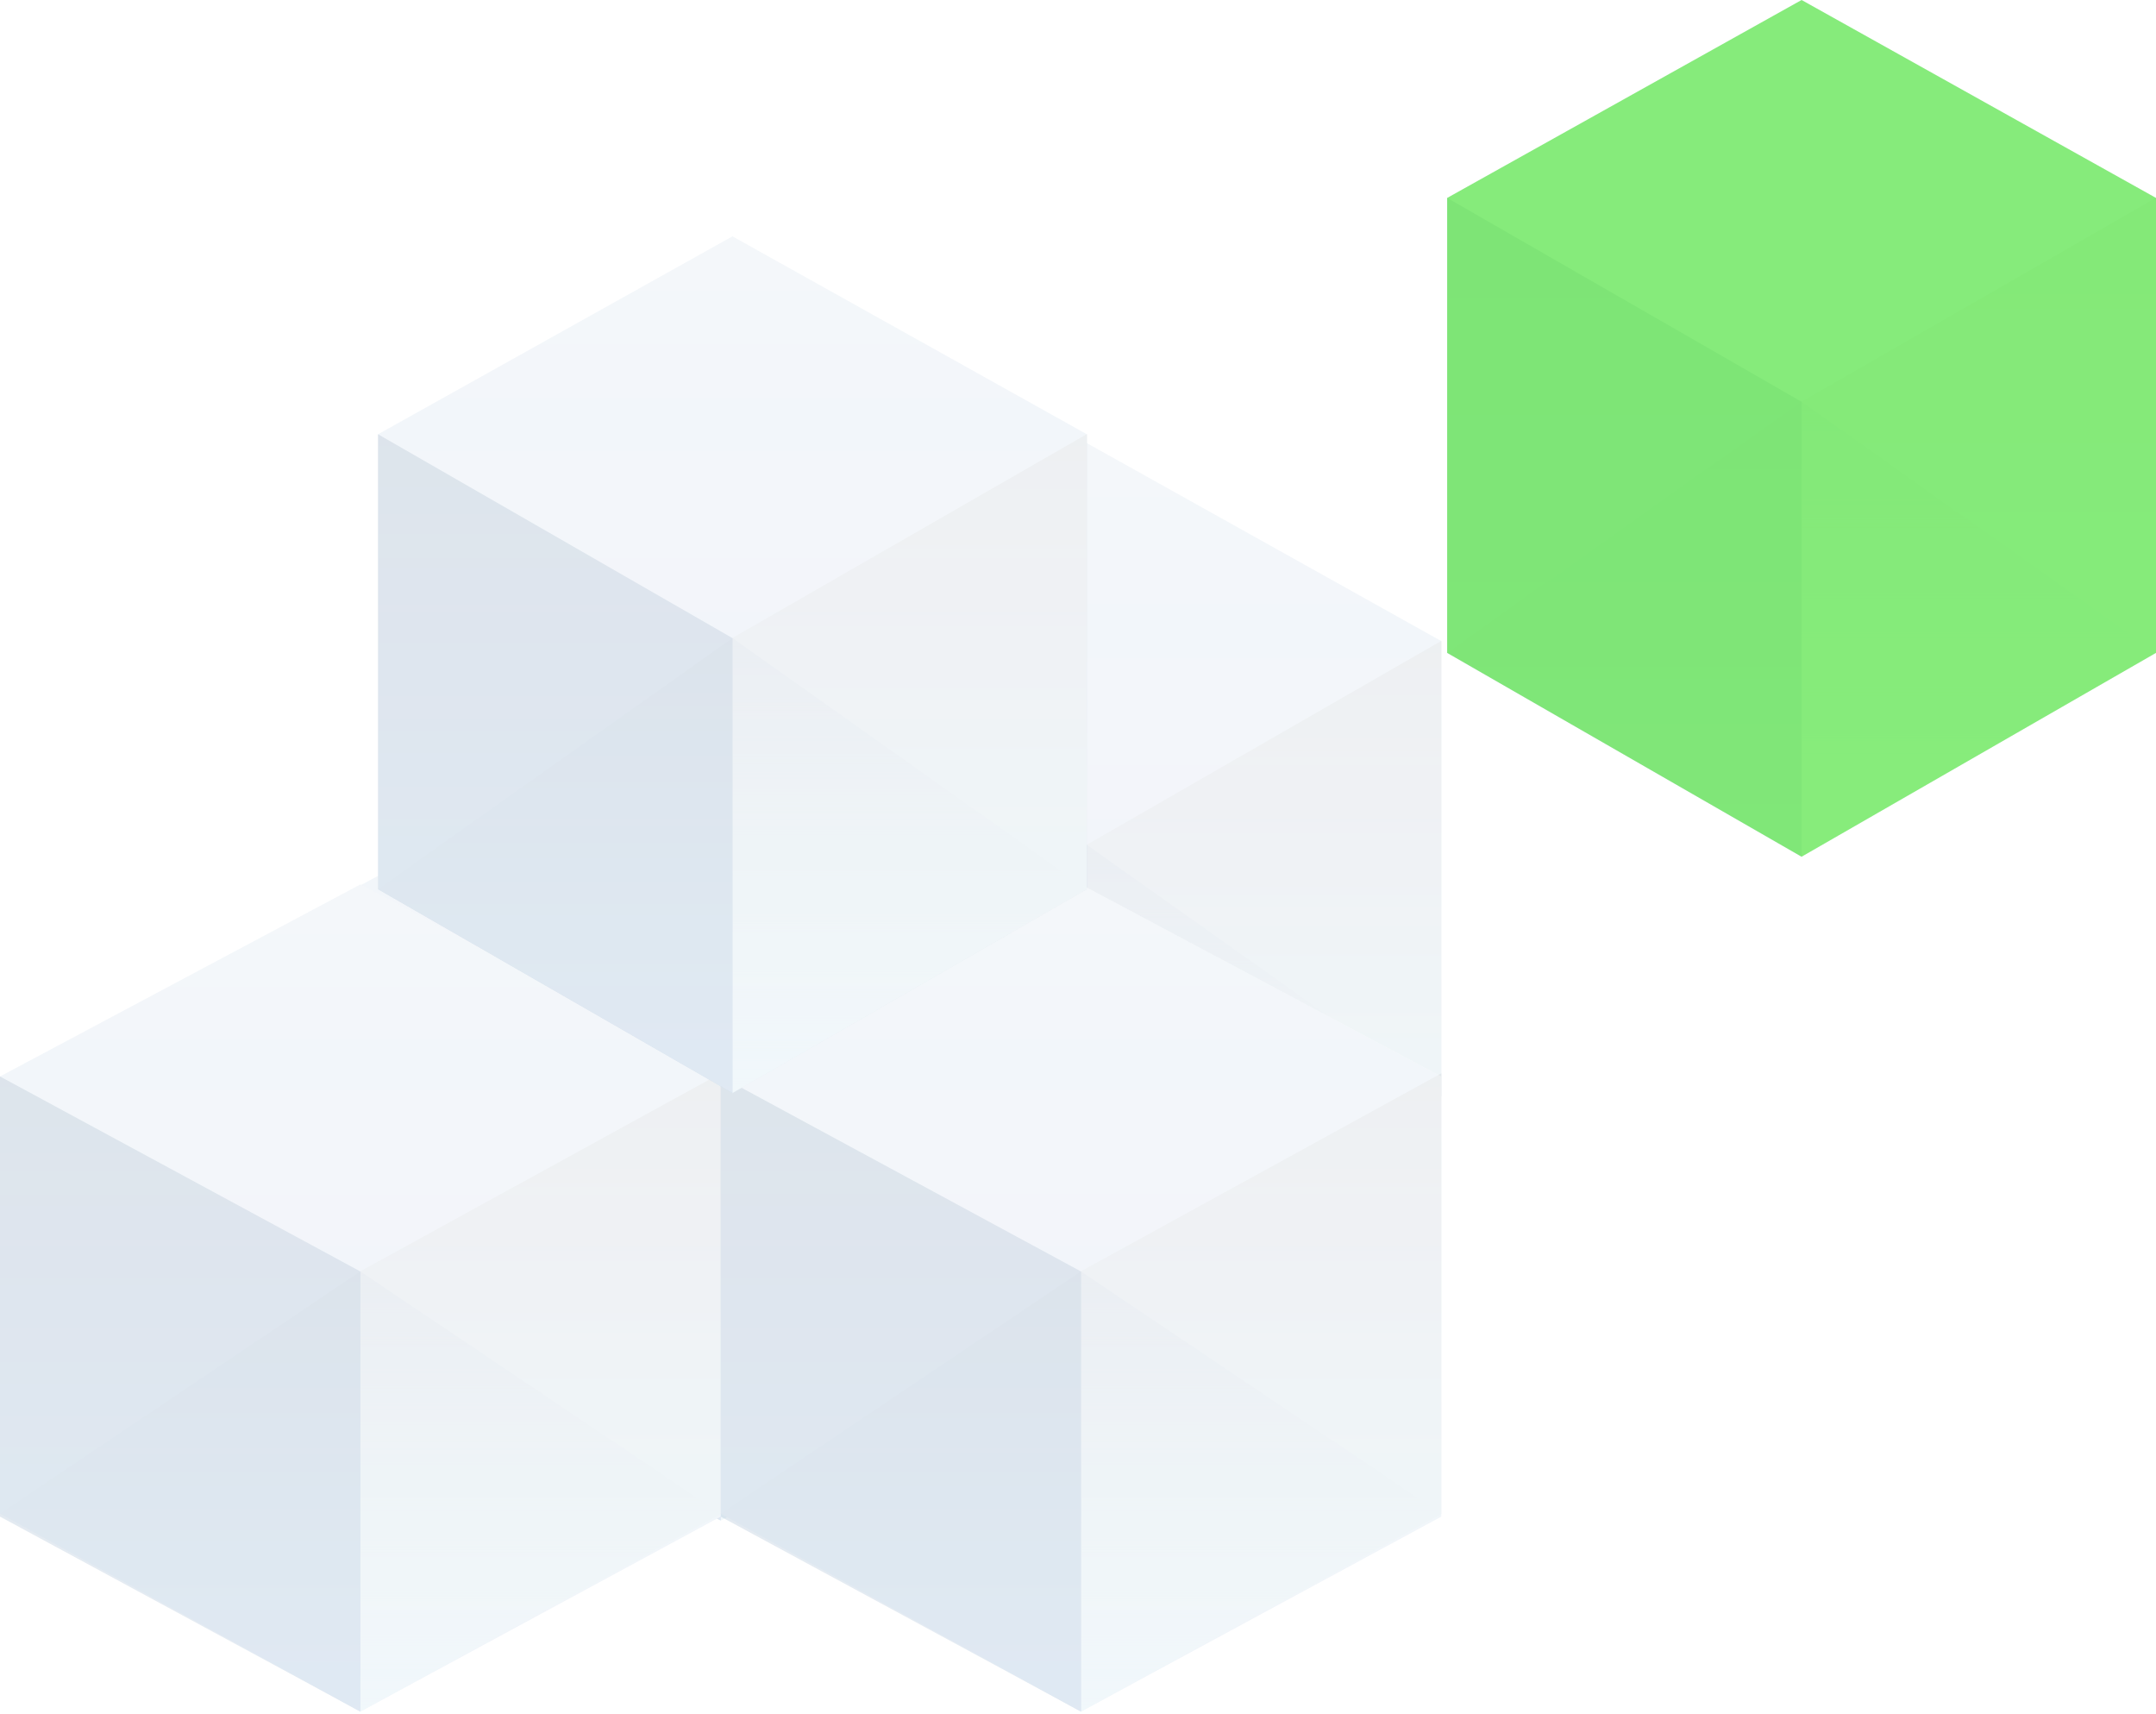
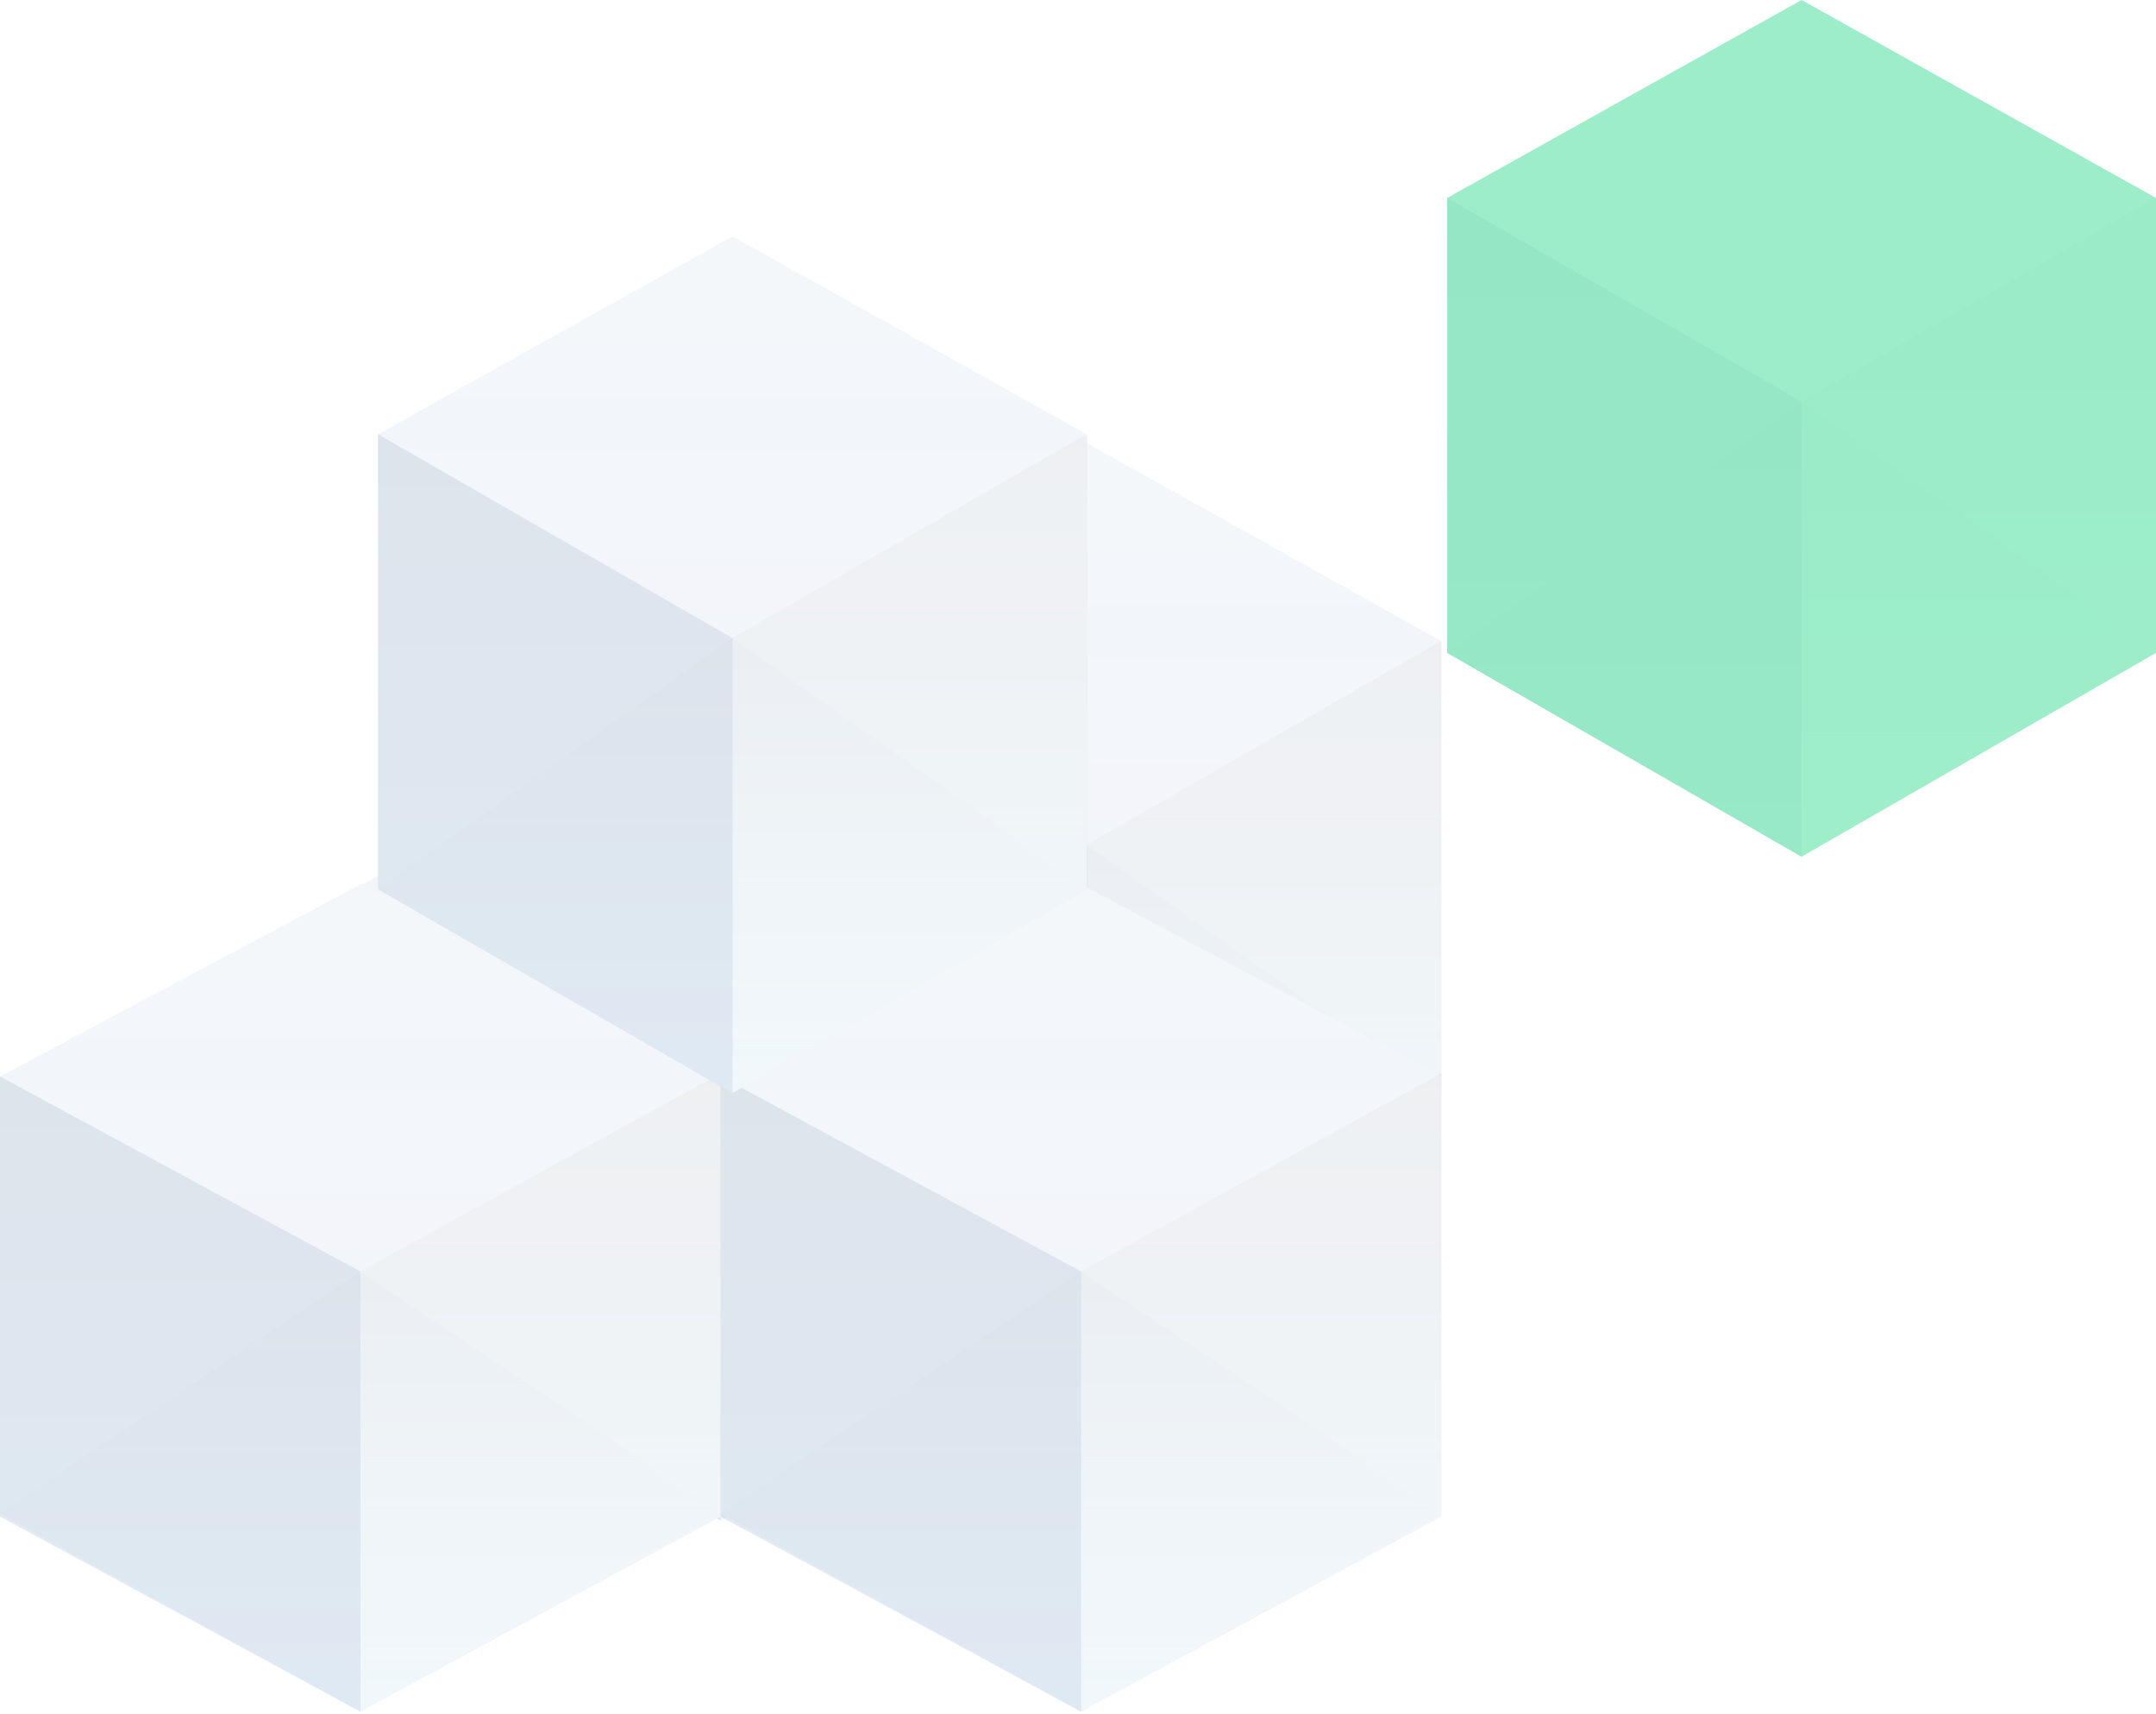
<svg xmlns="http://www.w3.org/2000/svg" version="1.1" id="Layer_1" x="0px" y="0px" viewBox="0 0 73 58" style="enable-background:new 0 0 73 58;" xml:space="preserve">
  <style type="text/css">
	.st0{fill-rule:evenodd;clip-rule:evenodd;fill:url(#SVGID_1_);}
	.st1{opacity:0.237;}
	.st2{fill-rule:evenodd;clip-rule:evenodd;fill:url(#SVGID_2_);}
	.st3{fill-rule:evenodd;clip-rule:evenodd;fill:url(#SVGID_3_);}
	.st4{fill-rule:evenodd;clip-rule:evenodd;fill:url(#SVGID_4_);}
	.st5{fill-rule:evenodd;clip-rule:evenodd;fill:url(#SVGID_5_);}
	.st6{fill-rule:evenodd;clip-rule:evenodd;fill:url(#SVGID_6_);}
	.st7{fill-rule:evenodd;clip-rule:evenodd;fill:url(#SVGID_7_);}
	.st8{fill-rule:evenodd;clip-rule:evenodd;fill:url(#SVGID_8_);}
	.st9{fill-rule:evenodd;clip-rule:evenodd;fill:url(#SVGID_9_);}
	.st10{fill-rule:evenodd;clip-rule:evenodd;fill:url(#SVGID_10_);}
	.st11{fill-rule:evenodd;clip-rule:evenodd;fill:url(#SVGID_11_);}
	.st12{fill-rule:evenodd;clip-rule:evenodd;fill:url(#SVGID_12_);}
	.st13{fill-rule:evenodd;clip-rule:evenodd;fill:url(#SVGID_13_);}
	.st14{fill-rule:evenodd;clip-rule:evenodd;fill:url(#SVGID_14_);}
	.st15{fill-rule:evenodd;clip-rule:evenodd;fill:url(#SVGID_15_);}
	.st16{fill-rule:evenodd;clip-rule:evenodd;fill:url(#SVGID_16_);}
	.st17{fill-rule:evenodd;clip-rule:evenodd;fill:url(#SVGID_17_);}
	.st18{fill-rule:evenodd;clip-rule:evenodd;fill:url(#SVGID_18_);}
	.st19{fill-rule:evenodd;clip-rule:evenodd;fill:url(#SVGID_19_);}
	.st20{fill-rule:evenodd;clip-rule:evenodd;fill:url(#SVGID_20_);}
	.st21{fill-rule:evenodd;clip-rule:evenodd;fill:url(#SVGID_21_);}
	.st22{fill-rule:evenodd;clip-rule:evenodd;fill:url(#SVGID_22_);}
	.st23{fill-rule:evenodd;clip-rule:evenodd;fill:url(#SVGID_23_);}
	.st24{fill-rule:evenodd;clip-rule:evenodd;fill:url(#SVGID_24_);}
	.st25{fill-rule:evenodd;clip-rule:evenodd;fill:url(#SVGID_25_);}
	.st26{fill-rule:evenodd;clip-rule:evenodd;fill:url(#SVGID_26_);}
	.st27{fill-rule:evenodd;clip-rule:evenodd;fill:url(#SVGID_27_);}
	.st28{fill-rule:evenodd;clip-rule:evenodd;fill:url(#SVGID_28_);}
	.st29{fill-rule:evenodd;clip-rule:evenodd;fill:url(#SVGID_29_);}
	.st30{fill-rule:evenodd;clip-rule:evenodd;fill:url(#SVGID_30_);}
	.st31{fill-rule:evenodd;clip-rule:evenodd;fill:url(#SVGID_31_);}
	.st32{fill-rule:evenodd;clip-rule:evenodd;fill:url(#SVGID_32_);}
	.st33{fill-rule:evenodd;clip-rule:evenodd;fill:url(#SVGID_33_);}
	.st34{fill-rule:evenodd;clip-rule:evenodd;fill:url(#SVGID_34_);}
	.st35{fill-rule:evenodd;clip-rule:evenodd;fill:url(#SVGID_35_);}
	.st36{fill-rule:evenodd;clip-rule:evenodd;fill:url(#SVGID_36_);}
	.st37{fill-rule:evenodd;clip-rule:evenodd;fill:url(#SVGID_37_);}
	.st38{fill-rule:evenodd;clip-rule:evenodd;fill:url(#SVGID_38_);}
	.st39{fill-rule:evenodd;clip-rule:evenodd;fill:url(#SVGID_39_);}
	.st40{fill-rule:evenodd;clip-rule:evenodd;fill:url(#SVGID_40_);}
	.st41{fill-rule:evenodd;clip-rule:evenodd;fill:url(#SVGID_41_);}
- 	.st42{opacity:0.61;fill-rule:evenodd;clip-rule:evenodd;fill:#3FE32B;enable-background:new    ;}
+ 	.st42{opacity:0.61;fill-rule:evenodd;clip-rule:evenodd;fill:#66E6AC;enable-background:new    ;}
</style>
  <g>
    <g transform="translate(24.8 15)">
-       <linearGradient id="SVGID_1_" gradientUnits="userSpaceOnUse" x1="-549.35" y1="27.035" x2="-549.35" y2="28.035" gradientTransform="matrix(24 0 0 29 13196.4 -784.0004)">
+       <linearGradient id="SVGID_1_" gradientUnits="userSpaceOnUse" x1="-824.275" y1="394.338" x2="-824.275" y2="393.338" gradientTransform="matrix(24 0 0 -29 19794.6 11435.805)">
        <stop offset="0" style="stop-color:#FFFFFF" />
        <stop offset="1" style="stop-color:#F7FBFF" />
      </linearGradient>
      <path class="st0" d="M0,6.7L12,0l12,6.7v15.4L12,29L0,22.1V6.7z" />
      <g class="st1">
-         <linearGradient id="SVGID_2_" gradientUnits="userSpaceOnUse" x1="-549.35" y1="27.035" x2="-549.35" y2="28.035" gradientTransform="matrix(24 0 0 29 13196.4 -784.0004)">
+         <linearGradient id="SVGID_2_" gradientUnits="userSpaceOnUse" x1="-824.275" y1="394.338" x2="-824.275" y2="393.338" gradientTransform="matrix(24 0 0 -29 19794.6 11435.805)">
          <stop offset="0" style="stop-color:#D0DEEA" />
          <stop offset="1" style="stop-color:#DAE1E8" />
        </linearGradient>
        <path class="st2" d="M0,6.7L12,0l12,6.7v15.4L12,29L0,22.1V6.7z" />
-         <linearGradient id="SVGID_3_" gradientUnits="userSpaceOnUse" x1="-527.6" y1="35.114" x2="-527.6" y2="36.114" gradientTransform="matrix(12 0 0 22.3274 6349.2 -777.3128)">
+         <linearGradient id="SVGID_3_" gradientUnits="userSpaceOnUse" x1="-791.65" y1="382.219" x2="-791.65" y2="381.219" gradientTransform="matrix(12 0 0 -22.3274 9517.8 8540.647)">
          <stop offset="0" style="stop-color:#BDC2C8" />
          <stop offset="1" style="stop-color:#DCEDEF" />
        </linearGradient>
        <path class="st3" d="M12,13.6l12-6.9v15.4L12,29V13.6z" />
-         <linearGradient id="SVGID_4_" gradientUnits="userSpaceOnUse" x1="-527.6" y1="35.114" x2="-527.6" y2="36.114" gradientTransform="matrix(12 0 0 22.3274 6349.2 -777.3128)">
+         <linearGradient id="SVGID_4_" gradientUnits="userSpaceOnUse" x1="-791.65" y1="382.219" x2="-791.65" y2="381.219" gradientTransform="matrix(12 0 0 -22.3274 9517.8 8540.647)">
          <stop offset="0" style="stop-color:#BDC2C8" />
          <stop offset="1" style="stop-color:#DCEDEF" />
        </linearGradient>
        <path class="st4" d="M12,13.6l12-6.9v15.4L12,29V13.6z" />
-         <linearGradient id="SVGID_5_" gradientUnits="userSpaceOnUse" x1="-527.6" y1="50.914" x2="-527.6" y2="51.914" gradientTransform="matrix(12 0 0 15.3982 6349.2 -770.3849)">
+         <linearGradient id="SVGID_5_" gradientUnits="userSpaceOnUse" x1="-791.65" y1="358.518" x2="-791.65" y2="357.518" gradientTransform="matrix(12 0 0 -15.3982 9517.8 5534.136)">
          <stop offset="0" style="stop-color:#ADBBCA;stop-opacity:0.703" />
          <stop offset="1" style="stop-color:#E4E8E9;stop-opacity:0" />
        </linearGradient>
        <path class="st5" d="M12,13.6l12,8.5L12,29V13.6z" />
-         <linearGradient id="SVGID_6_" gradientUnits="userSpaceOnUse" x1="-614.6" y1="35.114" x2="-614.6" y2="36.114" gradientTransform="matrix(-12 0 0 22.3274 -7369.2 -777.3128)">
+         <linearGradient id="SVGID_6_" gradientUnits="userSpaceOnUse" x1="-922.15" y1="382.219" x2="-922.15" y2="381.219" gradientTransform="matrix(-12 0 0 -22.3274 -11059.8 8540.647)">
          <stop offset="0" style="stop-color:#7692AE" />
          <stop offset="1" style="stop-color:#93B0CE" />
        </linearGradient>
        <path class="st6" d="M12,13.6L0,6.7v15.4L12,29V13.6z" />
-         <linearGradient id="SVGID_7_" gradientUnits="userSpaceOnUse" x1="-614.6" y1="50.914" x2="-614.6" y2="51.914" gradientTransform="matrix(-12 0 0 15.3982 -7369.2 -770.3849)">
+         <linearGradient id="SVGID_7_" gradientUnits="userSpaceOnUse" x1="-922.15" y1="358.518" x2="-922.15" y2="357.518" gradientTransform="matrix(-12 0 0 -15.3982 -11059.8 5534.136)">
          <stop offset="0" style="stop-color:#7692AE" />
          <stop offset="1" style="stop-color:#93B0CE" />
        </linearGradient>
        <path class="st7" d="M12,13.6L0,22.1L12,29V13.6z" />
      </g>
    </g>
    <g transform="translate(12.2 23.46956)">
-       <linearGradient id="SVGID_8_" gradientUnits="userSpaceOnUse" x1="-524.507" y1="27.965" x2="-524.507" y2="28.965" gradientTransform="matrix(24.4 0 0 28.0348 12810.16 -784.0071)">
+       <linearGradient id="SVGID_8_" gradientUnits="userSpaceOnUse" x1="-787.01" y1="384.472" x2="-787.01" y2="383.472" gradientTransform="matrix(24.4 0 0 -28.0348 19215.24 10778.6)">
        <stop offset="0" style="stop-color:#FFFFFF" />
        <stop offset="1" style="stop-color:#F7FBFF" />
      </linearGradient>
      <path class="st8" d="M0,6.5L12.2,0l12.2,6.5v14.9L12.2,28L0,21.3V6.5z" />
      <g class="st1">
-         <linearGradient id="SVGID_9_" gradientUnits="userSpaceOnUse" x1="-524.507" y1="27.965" x2="-524.507" y2="28.965" gradientTransform="matrix(24.4 0 0 28.0348 12810.16 -784.0071)">
+         <linearGradient id="SVGID_9_" gradientUnits="userSpaceOnUse" x1="-787.01" y1="384.472" x2="-787.01" y2="383.472" gradientTransform="matrix(24.4 0 0 -28.0348 19215.24 10778.6)">
          <stop offset="0" style="stop-color:#D0DEEA" />
          <stop offset="1" style="stop-color:#DAE1E8" />
        </linearGradient>
        <path class="st9" d="M0,6.5L12.2,0l12.2,6.5v14.9L12.2,28L0,21.3V6.5z" />
-         <linearGradient id="SVGID_10_" gradientUnits="userSpaceOnUse" x1="-503.113" y1="36.323" x2="-503.113" y2="37.323" gradientTransform="matrix(12.2 0 0 21.5843 6156.28 -777.549)">
+         <linearGradient id="SVGID_10_" gradientUnits="userSpaceOnUse" x1="-754.92" y1="371.936" x2="-754.92" y2="370.935" gradientTransform="matrix(12.2 0 0 -21.5843 9228.319 8034.434)">
          <stop offset="0" style="stop-color:#BDC2C8" />
          <stop offset="1" style="stop-color:#DCEDEF" />
        </linearGradient>
        <path class="st10" d="M12.2,13.1l12.2-6.7v14.9L12.2,28V13.1z" />
-         <linearGradient id="SVGID_11_" gradientUnits="userSpaceOnUse" x1="-503.113" y1="36.323" x2="-503.113" y2="37.323" gradientTransform="matrix(12.2 0 0 21.5843 6156.28 -777.549)">
+         <linearGradient id="SVGID_11_" gradientUnits="userSpaceOnUse" x1="-754.92" y1="371.936" x2="-754.92" y2="370.935" gradientTransform="matrix(12.2 0 0 -21.5843 9228.319 8034.434)">
          <stop offset="0" style="stop-color:#BDC2C8" />
          <stop offset="1" style="stop-color:#DCEDEF" />
        </linearGradient>
        <path class="st11" d="M12.2,13.1l12.2-6.7v14.9L12.2,28V13.1z" />
-         <linearGradient id="SVGID_12_" gradientUnits="userSpaceOnUse" x1="-503.113" y1="52.668" x2="-503.113" y2="53.669" gradientTransform="matrix(12.2 0 0 14.8857 6156.28 -770.8401)">
+         <linearGradient id="SVGID_12_" gradientUnits="userSpaceOnUse" x1="-754.92" y1="347.418" x2="-754.92" y2="346.417" gradientTransform="matrix(12.2 0 0 -14.8857 9228.319 5184.724)">
          <stop offset="0" style="stop-color:#ADBBCA;stop-opacity:0.703" />
          <stop offset="1" style="stop-color:#E4E8E9;stop-opacity:0" />
        </linearGradient>
        <path class="st12" d="M12.2,13.1l12.2,8.2L12.2,28V13.1z" />
-         <linearGradient id="SVGID_13_" gradientUnits="userSpaceOnUse" x1="-588.687" y1="36.323" x2="-588.687" y2="37.323" gradientTransform="matrix(-12.2 0 0 21.5843 -7175.88 -777.549)">
+         <linearGradient id="SVGID_13_" gradientUnits="userSpaceOnUse" x1="-883.28" y1="371.936" x2="-883.28" y2="370.936" gradientTransform="matrix(-12.2 0 0 -21.5843 -10769.92 8034.434)">
          <stop offset="0" style="stop-color:#7692AE" />
          <stop offset="1" style="stop-color:#93B0CE" />
        </linearGradient>
        <path class="st13" d="M12.2,13.1L0,6.5v14.9L12.2,28V13.1z" />
-         <linearGradient id="SVGID_14_" gradientUnits="userSpaceOnUse" x1="-588.687" y1="52.668" x2="-588.687" y2="53.669" gradientTransform="matrix(-12.2 0 0 14.8857 -7175.88 -770.8401)">
+         <linearGradient id="SVGID_14_" gradientUnits="userSpaceOnUse" x1="-883.28" y1="347.418" x2="-883.28" y2="346.417" gradientTransform="matrix(-12.2 0 0 -14.8857 -10769.92 5184.724)">
          <stop offset="0" style="stop-color:#7692AE" />
          <stop offset="1" style="stop-color:#93B0CE" />
        </linearGradient>
        <path class="st14" d="M12.2,13.1L0,21.3L12.2,28V13.1z" />
      </g>
    </g>
    <g transform="translate(24.4 29.93913)">
-       <linearGradient id="SVGID_15_" gradientUnits="userSpaceOnUse" x1="-548.907" y1="27.965" x2="-548.907" y2="28.965" gradientTransform="matrix(24.4 0 0 28.0348 13405.52 -784.0071)">
+       <linearGradient id="SVGID_15_" gradientUnits="userSpaceOnUse" x1="-823.61" y1="378.003" x2="-823.61" y2="377.003" gradientTransform="matrix(24.4 0 0 -28.0348 20108.279 10597.227)">
        <stop offset="0" style="stop-color:#FFFFFF" />
        <stop offset="1" style="stop-color:#F7FBFF" />
      </linearGradient>
      <path class="st15" d="M0,6.5L12.2,0l12.2,6.5v14.9L12.2,28L0,21.3V6.5z" />
      <g class="st1">
-         <linearGradient id="SVGID_16_" gradientUnits="userSpaceOnUse" x1="-548.907" y1="27.965" x2="-548.907" y2="28.965" gradientTransform="matrix(24.4 0 0 28.0348 13405.52 -784.0071)">
+         <linearGradient id="SVGID_16_" gradientUnits="userSpaceOnUse" x1="-823.61" y1="378.003" x2="-823.61" y2="377.003" gradientTransform="matrix(24.4 0 0 -28.0348 20108.279 10597.227)">
          <stop offset="0" style="stop-color:#D0DEEA" />
          <stop offset="1" style="stop-color:#DAE1E8" />
        </linearGradient>
        <path class="st16" d="M0,6.5L12.2,0l12.2,6.5v14.9L12.2,28L0,21.3V6.5z" />
-         <linearGradient id="SVGID_17_" gradientUnits="userSpaceOnUse" x1="-527.513" y1="36.323" x2="-527.513" y2="37.323" gradientTransform="matrix(12.2 0 0 21.5843 6453.96 -777.5486)">
+         <linearGradient id="SVGID_17_" gradientUnits="userSpaceOnUse" x1="-791.52" y1="365.467" x2="-791.52" y2="364.466" gradientTransform="matrix(12.2 0 0 -21.5843 9674.84 7894.793)">
          <stop offset="0" style="stop-color:#BDC2C8" />
          <stop offset="1" style="stop-color:#DCEDEF" />
        </linearGradient>
        <path class="st17" d="M12.2,13.1l12.2-6.7v14.9L12.2,28V13.1z" />
-         <linearGradient id="SVGID_18_" gradientUnits="userSpaceOnUse" x1="-527.513" y1="36.323" x2="-527.513" y2="37.323" gradientTransform="matrix(12.2 0 0 21.5843 6453.96 -777.5486)">
+         <linearGradient id="SVGID_18_" gradientUnits="userSpaceOnUse" x1="-791.52" y1="365.467" x2="-791.52" y2="364.466" gradientTransform="matrix(12.2 0 0 -21.5843 9674.84 7894.793)">
          <stop offset="0" style="stop-color:#BDC2C8" />
          <stop offset="1" style="stop-color:#DCEDEF" />
        </linearGradient>
        <path class="st18" d="M12.2,13.1l12.2-6.7v14.9L12.2,28V13.1z" />
-         <linearGradient id="SVGID_19_" gradientUnits="userSpaceOnUse" x1="-527.513" y1="52.668" x2="-527.513" y2="53.669" gradientTransform="matrix(12.2 0 0 14.8857 6453.96 -770.8403)">
+         <linearGradient id="SVGID_19_" gradientUnits="userSpaceOnUse" x1="-791.52" y1="340.949" x2="-791.52" y2="339.948" gradientTransform="matrix(12.2 0 0 -14.8857 9674.84 5088.42)">
          <stop offset="0" style="stop-color:#ADBBCA;stop-opacity:0.703" />
          <stop offset="1" style="stop-color:#E4E8E9;stop-opacity:0" />
        </linearGradient>
        <path class="st19" d="M12.2,13.1l12.2,8.2L12.2,28V13.1z" />
-         <linearGradient id="SVGID_20_" gradientUnits="userSpaceOnUse" x1="-613.087" y1="36.323" x2="-613.087" y2="37.323" gradientTransform="matrix(-12.2 0 0 21.5843 -7473.56 -777.5486)">
+         <linearGradient id="SVGID_20_" gradientUnits="userSpaceOnUse" x1="-919.88" y1="365.467" x2="-919.88" y2="364.467" gradientTransform="matrix(-12.2 0 0 -21.5843 -11216.44 7894.793)">
          <stop offset="0" style="stop-color:#7692AE" />
          <stop offset="1" style="stop-color:#93B0CE" />
        </linearGradient>
        <path class="st20" d="M12.2,13.1L0,6.5v14.9L12.2,28V13.1z" />
-         <linearGradient id="SVGID_21_" gradientUnits="userSpaceOnUse" x1="-613.087" y1="52.668" x2="-613.087" y2="53.669" gradientTransform="matrix(-12.2 0 0 14.8857 -7473.56 -770.8403)">
+         <linearGradient id="SVGID_21_" gradientUnits="userSpaceOnUse" x1="-919.88" y1="340.949" x2="-919.88" y2="339.948" gradientTransform="matrix(-12.2 0 0 -14.8857 -11216.44 5088.42)">
          <stop offset="0" style="stop-color:#7692AE" />
          <stop offset="1" style="stop-color:#93B0CE" />
        </linearGradient>
        <path class="st21" d="M12.2,13.1L0,21.3L12.2,28V13.1z" />
      </g>
    </g>
    <g transform="translate(0 29.93913)">
-       <linearGradient id="SVGID_22_" gradientUnits="userSpaceOnUse" x1="-500.107" y1="27.965" x2="-500.107" y2="28.965" gradientTransform="matrix(24.4 0 0 28.0348 12214.8 -784.0071)">
+       <linearGradient id="SVGID_22_" gradientUnits="userSpaceOnUse" x1="-750.41" y1="378.003" x2="-750.41" y2="377.003" gradientTransform="matrix(24.4 0 0 -28.0348 18322.199 10597.227)">
        <stop offset="0" style="stop-color:#FFFFFF" />
        <stop offset="1" style="stop-color:#F7FBFF" />
      </linearGradient>
      <path class="st22" d="M0,6.5L12.2,0l12.2,6.5v14.9L12.2,28L0,21.3V6.5z" />
      <g class="st1">
-         <linearGradient id="SVGID_23_" gradientUnits="userSpaceOnUse" x1="-500.107" y1="27.965" x2="-500.107" y2="28.965" gradientTransform="matrix(24.4 0 0 28.0348 12214.8 -784.0071)">
+         <linearGradient id="SVGID_23_" gradientUnits="userSpaceOnUse" x1="-750.41" y1="378.003" x2="-750.41" y2="377.003" gradientTransform="matrix(24.4 0 0 -28.0348 18322.199 10597.227)">
          <stop offset="0" style="stop-color:#D0DEEA" />
          <stop offset="1" style="stop-color:#DAE1E8" />
        </linearGradient>
        <path class="st23" d="M0,6.5L12.2,0l12.2,6.5v14.9L12.2,28L0,21.3V6.5z" />
-         <linearGradient id="SVGID_24_" gradientUnits="userSpaceOnUse" x1="-478.713" y1="36.323" x2="-478.713" y2="37.323" gradientTransform="matrix(12.2 0 0 21.5843 5858.6 -777.5486)">
+         <linearGradient id="SVGID_24_" gradientUnits="userSpaceOnUse" x1="-718.32" y1="365.467" x2="-718.32" y2="364.466" gradientTransform="matrix(12.2 0 0 -21.5843 8781.8 7894.793)">
          <stop offset="0" style="stop-color:#BDC2C8" />
          <stop offset="1" style="stop-color:#DCEDEF" />
        </linearGradient>
        <path class="st24" d="M12.2,13.1l12.2-6.7v14.9L12.2,28V13.1z" />
-         <linearGradient id="SVGID_25_" gradientUnits="userSpaceOnUse" x1="-478.713" y1="36.323" x2="-478.713" y2="37.323" gradientTransform="matrix(12.2 0 0 21.5843 5858.6 -777.5486)">
+         <linearGradient id="SVGID_25_" gradientUnits="userSpaceOnUse" x1="-718.32" y1="365.467" x2="-718.32" y2="364.466" gradientTransform="matrix(12.2 0 0 -21.5843 8781.8 7894.793)">
          <stop offset="0" style="stop-color:#BDC2C8" />
          <stop offset="1" style="stop-color:#DCEDEF" />
        </linearGradient>
        <path class="st25" d="M12.2,13.1l12.2-6.7v14.9L12.2,28V13.1z" />
-         <linearGradient id="SVGID_26_" gradientUnits="userSpaceOnUse" x1="-478.713" y1="52.668" x2="-478.713" y2="53.669" gradientTransform="matrix(12.2 0 0 14.8857 5858.6 -770.8403)">
+         <linearGradient id="SVGID_26_" gradientUnits="userSpaceOnUse" x1="-718.32" y1="340.949" x2="-718.32" y2="339.948" gradientTransform="matrix(12.2 0 0 -14.8857 8781.8 5088.42)">
          <stop offset="0" style="stop-color:#ADBBCA;stop-opacity:0.703" />
          <stop offset="1" style="stop-color:#E4E8E9;stop-opacity:0" />
        </linearGradient>
        <path class="st26" d="M12.2,13.1l12.2,8.2L12.2,28V13.1z" />
-         <linearGradient id="SVGID_27_" gradientUnits="userSpaceOnUse" x1="-564.287" y1="36.323" x2="-564.287" y2="37.323" gradientTransform="matrix(-12.2 0 0 21.5843 -6878.2 -777.5486)">
+         <linearGradient id="SVGID_27_" gradientUnits="userSpaceOnUse" x1="-846.68" y1="365.467" x2="-846.68" y2="364.467" gradientTransform="matrix(-12.2 0 0 -21.5843 -10323.399 7894.793)">
          <stop offset="0" style="stop-color:#7692AE" />
          <stop offset="1" style="stop-color:#93B0CE" />
        </linearGradient>
        <path class="st27" d="M12.2,13.1L0,6.5v14.9L12.2,28V13.1z" />
-         <linearGradient id="SVGID_28_" gradientUnits="userSpaceOnUse" x1="-564.287" y1="52.668" x2="-564.287" y2="53.669" gradientTransform="matrix(-12.2 0 0 14.8857 -6878.2 -770.8403)">
+         <linearGradient id="SVGID_28_" gradientUnits="userSpaceOnUse" x1="-846.68" y1="340.949" x2="-846.68" y2="339.948" gradientTransform="matrix(-12.2 0 0 -14.8857 -10323.399 5088.42)">
          <stop offset="0" style="stop-color:#7692AE" />
          <stop offset="1" style="stop-color:#93B0CE" />
        </linearGradient>
        <path class="st28" d="M12.2,13.1L0,21.3L12.2,28V13.1z" />
      </g>
    </g>
    <g transform="translate(12.8 8)">
-       <linearGradient id="SVGID_29_" gradientUnits="userSpaceOnUse" x1="-525.35" y1="27.035" x2="-525.35" y2="28.035" gradientTransform="matrix(24 0 0 29 12620.4 -784.0004)">
+       <linearGradient id="SVGID_29_" gradientUnits="userSpaceOnUse" x1="-788.275" y1="401.338" x2="-788.275" y2="400.338" gradientTransform="matrix(24 0 0 -29 18930.6 11638.805)">
        <stop offset="0" style="stop-color:#FFFFFF" />
        <stop offset="1" style="stop-color:#F7FBFF" />
      </linearGradient>
      <path class="st29" d="M0,6.7L12,0l12,6.7v15.4L12,29L0,22.1V6.7z" />
      <g class="st1">
-         <linearGradient id="SVGID_30_" gradientUnits="userSpaceOnUse" x1="-525.35" y1="27.035" x2="-525.35" y2="28.035" gradientTransform="matrix(24 0 0 29 12620.4 -784.0004)">
+         <linearGradient id="SVGID_30_" gradientUnits="userSpaceOnUse" x1="-788.275" y1="401.338" x2="-788.275" y2="400.338" gradientTransform="matrix(24 0 0 -29 18930.6 11638.805)">
          <stop offset="0" style="stop-color:#D0DEEA" />
          <stop offset="1" style="stop-color:#DAE1E8" />
        </linearGradient>
        <path class="st30" d="M0,6.7L12,0l12,6.7v15.4L12,29L0,22.1V6.7z" />
-         <linearGradient id="SVGID_31_" gradientUnits="userSpaceOnUse" x1="-503.6" y1="35.114" x2="-503.6" y2="36.114" gradientTransform="matrix(12 0 0 22.3274 6061.2 -777.3126)">
+         <linearGradient id="SVGID_31_" gradientUnits="userSpaceOnUse" x1="-755.65" y1="389.219" x2="-755.65" y2="388.219" gradientTransform="matrix(12 0 0 -22.3274 9085.8 8696.939)">
          <stop offset="0" style="stop-color:#BDC2C8" />
          <stop offset="1" style="stop-color:#DCEDEF" />
        </linearGradient>
        <path class="st31" d="M12,13.6l12-6.9v15.4L12,29V13.6z" />
-         <linearGradient id="SVGID_32_" gradientUnits="userSpaceOnUse" x1="-503.6" y1="35.114" x2="-503.6" y2="36.114" gradientTransform="matrix(12 0 0 22.3274 6061.2 -777.3126)">
+         <linearGradient id="SVGID_32_" gradientUnits="userSpaceOnUse" x1="-755.65" y1="389.219" x2="-755.65" y2="388.219" gradientTransform="matrix(12 0 0 -22.3274 9085.8 8696.939)">
          <stop offset="0" style="stop-color:#BDC2C8" />
          <stop offset="1" style="stop-color:#DCEDEF" />
        </linearGradient>
        <path class="st32" d="M12,13.6l12-6.9v15.4L12,29V13.6z" />
-         <linearGradient id="SVGID_33_" gradientUnits="userSpaceOnUse" x1="-503.6" y1="50.914" x2="-503.6" y2="51.914" gradientTransform="matrix(12 0 0 15.3982 6061.2 -770.3847)">
+         <linearGradient id="SVGID_33_" gradientUnits="userSpaceOnUse" x1="-755.65" y1="365.518" x2="-755.65" y2="364.518" gradientTransform="matrix(12 0 0 -15.3982 9085.8 5641.923)">
          <stop offset="0" style="stop-color:#ADBBCA;stop-opacity:0.703" />
          <stop offset="1" style="stop-color:#E4E8E9;stop-opacity:0" />
        </linearGradient>
        <path class="st33" d="M12,13.6l12,8.5L12,29V13.6z" />
-         <linearGradient id="SVGID_34_" gradientUnits="userSpaceOnUse" x1="-590.6" y1="35.114" x2="-590.6" y2="36.114" gradientTransform="matrix(-12 0 0 22.3274 -7081.2 -777.3126)">
+         <linearGradient id="SVGID_34_" gradientUnits="userSpaceOnUse" x1="-886.15" y1="389.219" x2="-886.15" y2="388.219" gradientTransform="matrix(-12 0 0 -22.3274 -10627.8 8696.939)">
          <stop offset="0" style="stop-color:#7692AE" />
          <stop offset="1" style="stop-color:#93B0CE" />
        </linearGradient>
        <path class="st34" d="M12,13.6L0,6.7v15.4L12,29V13.6z" />
-         <linearGradient id="SVGID_35_" gradientUnits="userSpaceOnUse" x1="-590.6" y1="50.914" x2="-590.6" y2="51.914" gradientTransform="matrix(-12 0 0 15.3982 -7081.2 -770.3847)">
+         <linearGradient id="SVGID_35_" gradientUnits="userSpaceOnUse" x1="-886.15" y1="365.518" x2="-886.15" y2="364.518" gradientTransform="matrix(-12 0 0 -15.3982 -10627.8 5641.923)">
          <stop offset="0" style="stop-color:#7692AE" />
          <stop offset="1" style="stop-color:#93B0CE" />
        </linearGradient>
        <path class="st35" d="M12,13.6L0,22.1L12,29V13.6z" />
      </g>
    </g>
    <g transform="translate(49)">
      <g class="st1">
-         <linearGradient id="SVGID_36_" gradientUnits="userSpaceOnUse" x1="-597.75" y1="27.035" x2="-597.75" y2="28.035" gradientTransform="matrix(24 0 0 29 14358 -784.0004)">
+         <linearGradient id="SVGID_36_" gradientUnits="userSpaceOnUse" x1="-896.875" y1="409.338" x2="-896.875" y2="408.338" gradientTransform="matrix(24 0 0 -29 21537 11870.805)">
          <stop offset="0" style="stop-color:#D0DEEA" />
          <stop offset="1" style="stop-color:#DAE1E8" />
        </linearGradient>
        <path class="st36" d="M0,6.7L12,0l12,6.7v15.4L12,29L0,22.1V6.7z" />
-         <linearGradient id="SVGID_37_" gradientUnits="userSpaceOnUse" x1="-576" y1="35.114" x2="-576" y2="36.114" gradientTransform="matrix(12 0 0 22.3274 6930 -777.3117)">
+         <linearGradient id="SVGID_37_" gradientUnits="userSpaceOnUse" x1="-864.25" y1="397.219" x2="-864.25" y2="396.219" gradientTransform="matrix(12 0 0 -22.3274 10389 8875.559)">
          <stop offset="0" style="stop-color:#BDC2C8" />
          <stop offset="1" style="stop-color:#DCEDEF" />
        </linearGradient>
        <path class="st37" d="M12,13.6l12-6.9v15.4L12,29V13.6z" />
-         <linearGradient id="SVGID_38_" gradientUnits="userSpaceOnUse" x1="-576" y1="35.114" x2="-576" y2="36.114" gradientTransform="matrix(12 0 0 22.3274 6930 -777.3117)">
+         <linearGradient id="SVGID_38_" gradientUnits="userSpaceOnUse" x1="-864.25" y1="397.219" x2="-864.25" y2="396.219" gradientTransform="matrix(12 0 0 -22.3274 10389 8875.559)">
          <stop offset="0" style="stop-color:#BDC2C8" />
          <stop offset="1" style="stop-color:#DCEDEF" />
        </linearGradient>
        <path class="st38" d="M12,13.6l12-6.9v15.4L12,29V13.6z" />
-         <linearGradient id="SVGID_39_" gradientUnits="userSpaceOnUse" x1="-576" y1="50.914" x2="-576" y2="51.914" gradientTransform="matrix(12 0 0 15.3982 6930 -770.3847)">
+         <linearGradient id="SVGID_39_" gradientUnits="userSpaceOnUse" x1="-864.25" y1="373.518" x2="-864.25" y2="372.518" gradientTransform="matrix(12 0 0 -15.3982 10389 5765.109)">
          <stop offset="0" style="stop-color:#ADBBCA;stop-opacity:0.703" />
          <stop offset="1" style="stop-color:#E4E8E9;stop-opacity:0" />
        </linearGradient>
        <path class="st39" d="M12,13.6l12,8.5L12,29V13.6z" />
-         <linearGradient id="SVGID_40_" gradientUnits="userSpaceOnUse" x1="-663" y1="35.114" x2="-663" y2="36.114" gradientTransform="matrix(-12 0 0 22.3274 -7950 -777.3117)">
+         <linearGradient id="SVGID_40_" gradientUnits="userSpaceOnUse" x1="-994.75" y1="397.219" x2="-994.75" y2="396.219" gradientTransform="matrix(-12 0 0 -22.3274 -11931 8875.559)">
          <stop offset="0" style="stop-color:#7692AE" />
          <stop offset="1" style="stop-color:#93B0CE" />
        </linearGradient>
        <path class="st40" d="M12,13.6L0,6.7v15.4L12,29V13.6z" />
-         <linearGradient id="SVGID_41_" gradientUnits="userSpaceOnUse" x1="-663" y1="50.914" x2="-663" y2="51.914" gradientTransform="matrix(-12 0 0 15.3982 -7950 -770.3847)">
+         <linearGradient id="SVGID_41_" gradientUnits="userSpaceOnUse" x1="-994.75" y1="373.518" x2="-994.75" y2="372.518" gradientTransform="matrix(-12 0 0 -15.3982 -11931 5765.109)">
          <stop offset="0" style="stop-color:#7692AE" />
          <stop offset="1" style="stop-color:#93B0CE" />
        </linearGradient>
        <path class="st41" d="M12,13.6L0,22.1L12,29V13.6z" />
      </g>
      <path class="st42" d="M0,6.7L12,0l12,6.7v15.4L12,29L0,22.1V6.7z" />
    </g>
  </g>
</svg>
